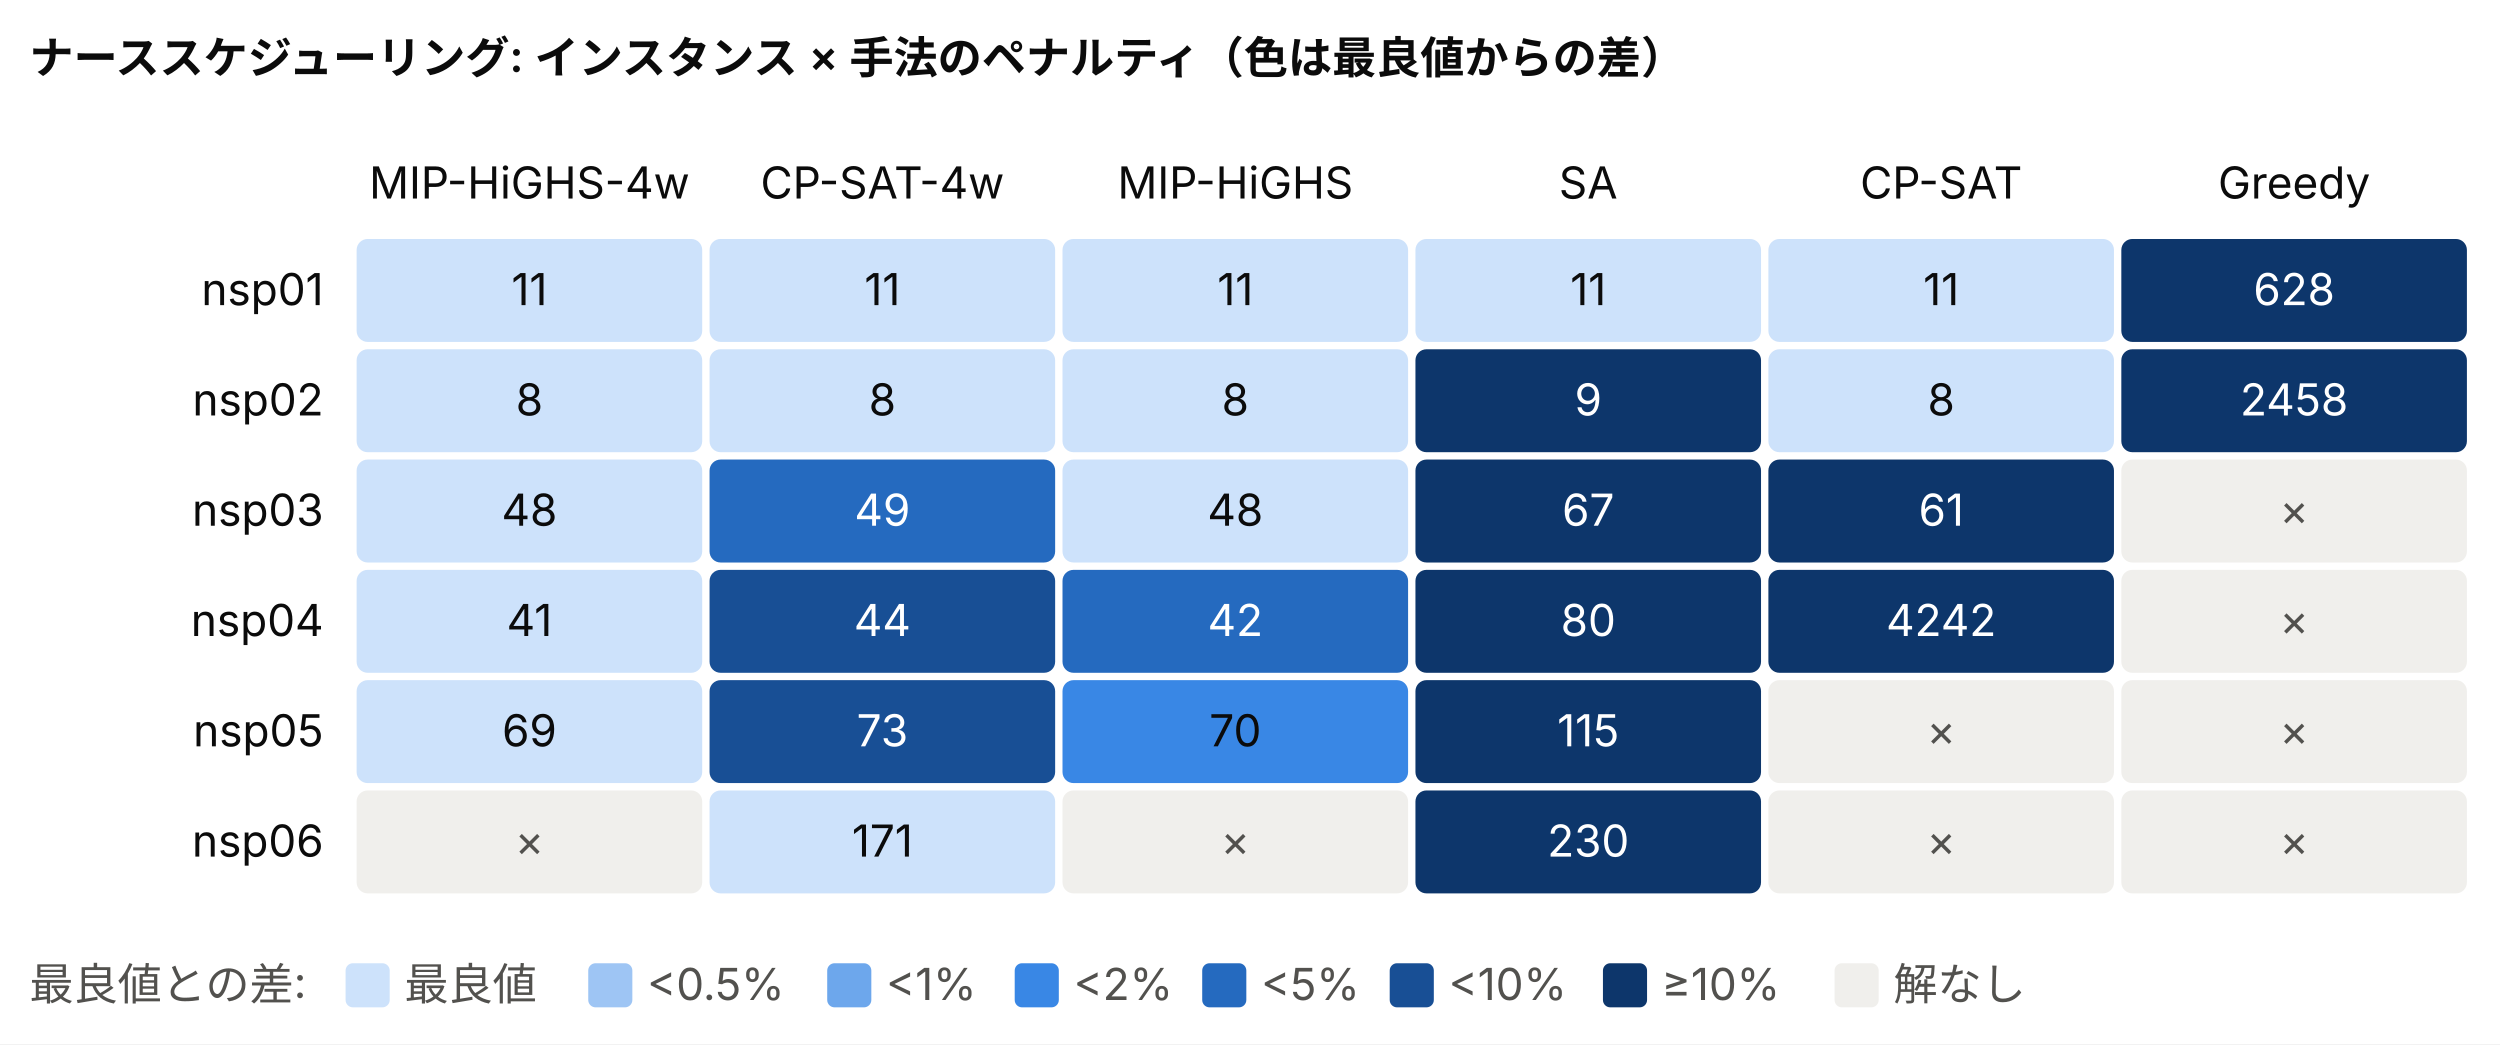
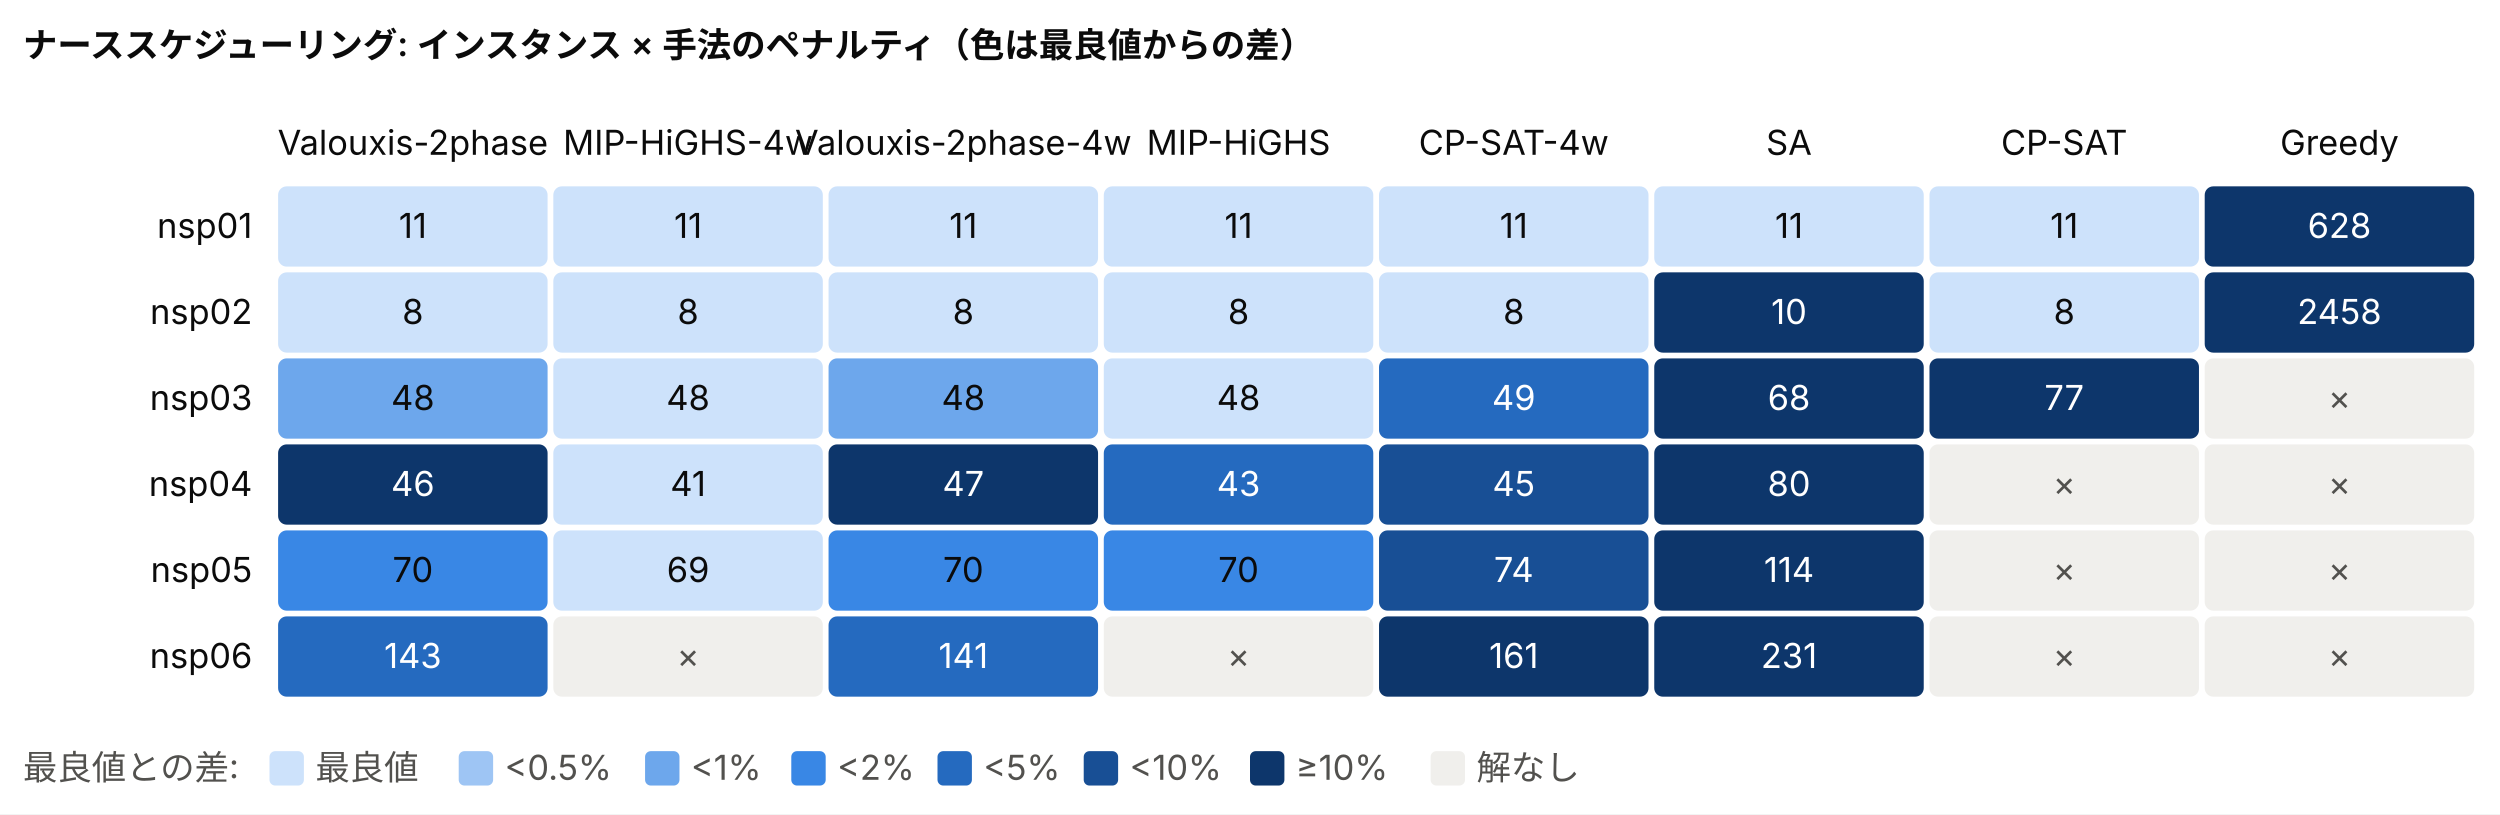
- <svg xmlns="http://www.w3.org/2000/svg" width="680" height="284" viewBox="0 0 680 284" font-family="-apple-system, 'Segoe UI', 'Hiragino Sans', 'Yu Gothic UI', Meiryo, sans-serif" font-size="12">
-   <rect width="680" height="284" fill="#ffffff" />
+ <svg xmlns="http://www.w3.org/2000/svg" width="872" height="284" viewBox="0 0 872 284" font-family="-apple-system, 'Segoe UI', 'Hiragino Sans', 'Yu Gothic UI', Meiryo, sans-serif" font-size="12">
+   <rect width="872" height="284" fill="#ffffff" />
  <text x="8.0" y="20.0" text-anchor="start" fill="#0b0b0b" font-weight="600">ナーススケジューリング: インスタンス × 手法のペナルティ（色は最良値からの差）</text>
-   <text x="144.0" y="54.0" text-anchor="middle" fill="#0b0b0b">MIP-HiGHS-4w</text>
-   <text x="240.0" y="54.0" text-anchor="middle" fill="#0b0b0b">CP-SAT-4w</text>
-   <text x="336.0" y="54.0" text-anchor="middle" fill="#0b0b0b">MIP-HiGHS</text>
-   <text x="432.0" y="54.0" text-anchor="middle" fill="#0b0b0b">SA</text>
-   <text x="528.0" y="54.0" text-anchor="middle" fill="#0b0b0b">CP-SAT</text>
-   <text x="624.0" y="54.0" text-anchor="middle" fill="#0b0b0b">Greedy</text>
+   <text x="144.0" y="54.0" text-anchor="middle" fill="#0b0b0b">Valouxis-2phase</text>
+   <text x="240.0" y="54.0" text-anchor="middle" fill="#0b0b0b">MIP-HiGHS-4w</text>
+   <text x="336.0" y="54.0" text-anchor="middle" fill="#0b0b0b">Valouxis-2phase-4w</text>
+   <text x="432.0" y="54.0" text-anchor="middle" fill="#0b0b0b">MIP-HiGHS</text>
+   <text x="528.0" y="54.0" text-anchor="middle" fill="#0b0b0b">CP-SAT-4w</text>
+   <text x="624.0" y="54.0" text-anchor="middle" fill="#0b0b0b">SA</text>
+   <text x="720.0" y="54.0" text-anchor="middle" fill="#0b0b0b">CP-SAT</text>
+   <text x="816.0" y="54.0" text-anchor="middle" fill="#0b0b0b">Greedy</text>
  <text x="88.0" y="83.0" text-anchor="end" fill="#0b0b0b">nsp01</text>
  <rect x="97" y="65" width="94" height="28" rx="3" fill="#cde2fb" />
  <text x="144.0" y="83.0" text-anchor="middle" fill="#0b0b0b">11</text>
  <rect x="193" y="65" width="94" height="28" rx="3" fill="#cde2fb" />
  <text x="240.0" y="83.0" text-anchor="middle" fill="#0b0b0b">11</text>
  <rect x="289" y="65" width="94" height="28" rx="3" fill="#cde2fb" />
  <text x="336.0" y="83.0" text-anchor="middle" fill="#0b0b0b">11</text>
  <rect x="385" y="65" width="94" height="28" rx="3" fill="#cde2fb" />
  <text x="432.0" y="83.0" text-anchor="middle" fill="#0b0b0b">11</text>
  <rect x="481" y="65" width="94" height="28" rx="3" fill="#cde2fb" />
  <text x="528.0" y="83.0" text-anchor="middle" fill="#0b0b0b">11</text>
-   <rect x="577" y="65" width="94" height="28" rx="3" fill="#0d366b" />
-   <text x="624.0" y="83.0" text-anchor="middle" fill="#ffffff">628</text>
+   <rect x="577" y="65" width="94" height="28" rx="3" fill="#cde2fb" />
+   <text x="624.0" y="83.0" text-anchor="middle" fill="#0b0b0b">11</text>
+   <rect x="673" y="65" width="94" height="28" rx="3" fill="#cde2fb" />
+   <text x="720.0" y="83.0" text-anchor="middle" fill="#0b0b0b">11</text>
+   <rect x="769" y="65" width="94" height="28" rx="3" fill="#0d366b" />
+   <text x="816.0" y="83.0" text-anchor="middle" fill="#ffffff">628</text>
  <text x="88.0" y="113.0" text-anchor="end" fill="#0b0b0b">nsp02</text>
  <rect x="97" y="95" width="94" height="28" rx="3" fill="#cde2fb" />
  <text x="144.0" y="113.0" text-anchor="middle" fill="#0b0b0b">8</text>
  <rect x="193" y="95" width="94" height="28" rx="3" fill="#cde2fb" />
  <text x="240.0" y="113.0" text-anchor="middle" fill="#0b0b0b">8</text>
  <rect x="289" y="95" width="94" height="28" rx="3" fill="#cde2fb" />
  <text x="336.0" y="113.0" text-anchor="middle" fill="#0b0b0b">8</text>
-   <rect x="385" y="95" width="94" height="28" rx="3" fill="#0d366b" />
-   <text x="432.0" y="113.0" text-anchor="middle" fill="#ffffff">9</text>
+   <rect x="385" y="95" width="94" height="28" rx="3" fill="#cde2fb" />
+   <text x="432.0" y="113.0" text-anchor="middle" fill="#0b0b0b">8</text>
  <rect x="481" y="95" width="94" height="28" rx="3" fill="#cde2fb" />
  <text x="528.0" y="113.0" text-anchor="middle" fill="#0b0b0b">8</text>
  <rect x="577" y="95" width="94" height="28" rx="3" fill="#0d366b" />
-   <text x="624.0" y="113.0" text-anchor="middle" fill="#ffffff">2458</text>
+   <text x="624.0" y="113.0" text-anchor="middle" fill="#ffffff">10</text>
+   <rect x="673" y="95" width="94" height="28" rx="3" fill="#cde2fb" />
+   <text x="720.0" y="113.0" text-anchor="middle" fill="#0b0b0b">8</text>
+   <rect x="769" y="95" width="94" height="28" rx="3" fill="#0d366b" />
+   <text x="816.0" y="113.0" text-anchor="middle" fill="#ffffff">2458</text>
  <text x="88.0" y="143.0" text-anchor="end" fill="#0b0b0b">nsp03</text>
-   <rect x="97" y="125" width="94" height="28" rx="3" fill="#cde2fb" />
+   <rect x="97" y="125" width="94" height="28" rx="3" fill="#6da7ec" />
  <text x="144.0" y="143.0" text-anchor="middle" fill="#0b0b0b">48</text>
-   <rect x="193" y="125" width="94" height="28" rx="3" fill="#256abf" />
-   <text x="240.0" y="143.0" text-anchor="middle" fill="#ffffff">49</text>
-   <rect x="289" y="125" width="94" height="28" rx="3" fill="#cde2fb" />
+   <rect x="193" y="125" width="94" height="28" rx="3" fill="#cde2fb" />
+   <text x="240.0" y="143.0" text-anchor="middle" fill="#0b0b0b">48</text>
+   <rect x="289" y="125" width="94" height="28" rx="3" fill="#6da7ec" />
  <text x="336.0" y="143.0" text-anchor="middle" fill="#0b0b0b">48</text>
-   <rect x="385" y="125" width="94" height="28" rx="3" fill="#0d366b" />
-   <text x="432.0" y="143.0" text-anchor="middle" fill="#ffffff">67</text>
-   <rect x="481" y="125" width="94" height="28" rx="3" fill="#0d366b" />
-   <text x="528.0" y="143.0" text-anchor="middle" fill="#ffffff">61</text>
-   <rect x="577" y="125" width="94" height="28" rx="3" fill="#f0efec" />
-   <text x="624.0" y="143.0" text-anchor="middle" fill="#52514e">×</text>
+   <rect x="385" y="125" width="94" height="28" rx="3" fill="#cde2fb" />
+   <text x="432.0" y="143.0" text-anchor="middle" fill="#0b0b0b">48</text>
+   <rect x="481" y="125" width="94" height="28" rx="3" fill="#256abf" />
+   <text x="528.0" y="143.0" text-anchor="middle" fill="#ffffff">49</text>
+   <rect x="577" y="125" width="94" height="28" rx="3" fill="#0d366b" />
+   <text x="624.0" y="143.0" text-anchor="middle" fill="#ffffff">68</text>
+   <rect x="673" y="125" width="94" height="28" rx="3" fill="#0d366b" />
+   <text x="720.0" y="143.0" text-anchor="middle" fill="#ffffff">77</text>
+   <rect x="769" y="125" width="94" height="28" rx="3" fill="#f0efec" />
+   <text x="816.0" y="143.0" text-anchor="middle" fill="#52514e">×</text>
  <text x="88.0" y="173.0" text-anchor="end" fill="#0b0b0b">nsp04</text>
-   <rect x="97" y="155" width="94" height="28" rx="3" fill="#cde2fb" />
-   <text x="144.0" y="173.0" text-anchor="middle" fill="#0b0b0b">41</text>
-   <rect x="193" y="155" width="94" height="28" rx="3" fill="#184f95" />
-   <text x="240.0" y="173.0" text-anchor="middle" fill="#ffffff">44</text>
-   <rect x="289" y="155" width="94" height="28" rx="3" fill="#256abf" />
-   <text x="336.0" y="173.0" text-anchor="middle" fill="#ffffff">42</text>
-   <rect x="385" y="155" width="94" height="28" rx="3" fill="#0d366b" />
-   <text x="432.0" y="173.0" text-anchor="middle" fill="#ffffff">80</text>
-   <rect x="481" y="155" width="94" height="28" rx="3" fill="#0d366b" />
-   <text x="528.0" y="173.0" text-anchor="middle" fill="#ffffff">4242</text>
-   <rect x="577" y="155" width="94" height="28" rx="3" fill="#f0efec" />
-   <text x="624.0" y="173.0" text-anchor="middle" fill="#52514e">×</text>
+   <rect x="97" y="155" width="94" height="28" rx="3" fill="#0d366b" />
+   <text x="144.0" y="173.0" text-anchor="middle" fill="#ffffff">46</text>
+   <rect x="193" y="155" width="94" height="28" rx="3" fill="#cde2fb" />
+   <text x="240.0" y="173.0" text-anchor="middle" fill="#0b0b0b">41</text>
+   <rect x="289" y="155" width="94" height="28" rx="3" fill="#0d366b" />
+   <text x="336.0" y="173.0" text-anchor="middle" fill="#ffffff">47</text>
+   <rect x="385" y="155" width="94" height="28" rx="3" fill="#256abf" />
+   <text x="432.0" y="173.0" text-anchor="middle" fill="#ffffff">43</text>
+   <rect x="481" y="155" width="94" height="28" rx="3" fill="#184f95" />
+   <text x="528.0" y="173.0" text-anchor="middle" fill="#ffffff">45</text>
+   <rect x="577" y="155" width="94" height="28" rx="3" fill="#0d366b" />
+   <text x="624.0" y="173.0" text-anchor="middle" fill="#ffffff">80</text>
+   <rect x="673" y="155" width="94" height="28" rx="3" fill="#f0efec" />
+   <text x="720.0" y="173.0" text-anchor="middle" fill="#52514e">×</text>
+   <rect x="769" y="155" width="94" height="28" rx="3" fill="#f0efec" />
+   <text x="816.0" y="173.0" text-anchor="middle" fill="#52514e">×</text>
  <text x="88.0" y="203.0" text-anchor="end" fill="#0b0b0b">nsp05</text>
-   <rect x="97" y="185" width="94" height="28" rx="3" fill="#cde2fb" />
-   <text x="144.0" y="203.0" text-anchor="middle" fill="#0b0b0b">69</text>
-   <rect x="193" y="185" width="94" height="28" rx="3" fill="#184f95" />
-   <text x="240.0" y="203.0" text-anchor="middle" fill="#ffffff">73</text>
+   <rect x="97" y="185" width="94" height="28" rx="3" fill="#3987e5" />
+   <text x="144.0" y="203.0" text-anchor="middle" fill="#0b0b0b">70</text>
+   <rect x="193" y="185" width="94" height="28" rx="3" fill="#cde2fb" />
+   <text x="240.0" y="203.0" text-anchor="middle" fill="#0b0b0b">69</text>
  <rect x="289" y="185" width="94" height="28" rx="3" fill="#3987e5" />
  <text x="336.0" y="203.0" text-anchor="middle" fill="#0b0b0b">70</text>
-   <rect x="385" y="185" width="94" height="28" rx="3" fill="#0d366b" />
-   <text x="432.0" y="203.0" text-anchor="middle" fill="#ffffff">115</text>
-   <rect x="481" y="185" width="94" height="28" rx="3" fill="#f0efec" />
-   <text x="528.0" y="203.0" text-anchor="middle" fill="#52514e">×</text>
-   <rect x="577" y="185" width="94" height="28" rx="3" fill="#f0efec" />
-   <text x="624.0" y="203.0" text-anchor="middle" fill="#52514e">×</text>
+   <rect x="385" y="185" width="94" height="28" rx="3" fill="#3987e5" />
+   <text x="432.0" y="203.0" text-anchor="middle" fill="#0b0b0b">70</text>
+   <rect x="481" y="185" width="94" height="28" rx="3" fill="#184f95" />
+   <text x="528.0" y="203.0" text-anchor="middle" fill="#ffffff">74</text>
+   <rect x="577" y="185" width="94" height="28" rx="3" fill="#0d366b" />
+   <text x="624.0" y="203.0" text-anchor="middle" fill="#ffffff">114</text>
+   <rect x="673" y="185" width="94" height="28" rx="3" fill="#f0efec" />
+   <text x="720.0" y="203.0" text-anchor="middle" fill="#52514e">×</text>
+   <rect x="769" y="185" width="94" height="28" rx="3" fill="#f0efec" />
+   <text x="816.0" y="203.0" text-anchor="middle" fill="#52514e">×</text>
  <text x="88.0" y="233.0" text-anchor="end" fill="#0b0b0b">nsp06</text>
-   <rect x="97" y="215" width="94" height="28" rx="3" fill="#f0efec" />
-   <text x="144.0" y="233.0" text-anchor="middle" fill="#52514e">×</text>
-   <rect x="193" y="215" width="94" height="28" rx="3" fill="#cde2fb" />
-   <text x="240.0" y="233.0" text-anchor="middle" fill="#0b0b0b">171</text>
-   <rect x="289" y="215" width="94" height="28" rx="3" fill="#f0efec" />
-   <text x="336.0" y="233.0" text-anchor="middle" fill="#52514e">×</text>
-   <rect x="385" y="215" width="94" height="28" rx="3" fill="#0d366b" />
-   <text x="432.0" y="233.0" text-anchor="middle" fill="#ffffff">230</text>
-   <rect x="481" y="215" width="94" height="28" rx="3" fill="#f0efec" />
-   <text x="528.0" y="233.0" text-anchor="middle" fill="#52514e">×</text>
-   <rect x="577" y="215" width="94" height="28" rx="3" fill="#f0efec" />
-   <text x="624.0" y="233.0" text-anchor="middle" fill="#52514e">×</text>
+   <rect x="97" y="215" width="94" height="28" rx="3" fill="#256abf" />
+   <text x="144.0" y="233.0" text-anchor="middle" fill="#ffffff">143</text>
+   <rect x="193" y="215" width="94" height="28" rx="3" fill="#f0efec" />
+   <text x="240.0" y="233.0" text-anchor="middle" fill="#52514e">×</text>
+   <rect x="289" y="215" width="94" height="28" rx="3" fill="#256abf" />
+   <text x="336.0" y="233.0" text-anchor="middle" fill="#ffffff">141</text>
+   <rect x="385" y="215" width="94" height="28" rx="3" fill="#f0efec" />
+   <text x="432.0" y="233.0" text-anchor="middle" fill="#52514e">×</text>
+   <rect x="481" y="215" width="94" height="28" rx="3" fill="#0d366b" />
+   <text x="528.0" y="233.0" text-anchor="middle" fill="#ffffff">161</text>
+   <rect x="577" y="215" width="94" height="28" rx="3" fill="#0d366b" />
+   <text x="624.0" y="233.0" text-anchor="middle" fill="#ffffff">231</text>
+   <rect x="673" y="215" width="94" height="28" rx="3" fill="#f0efec" />
+   <text x="720.0" y="233.0" text-anchor="middle" fill="#52514e">×</text>
+   <rect x="769" y="215" width="94" height="28" rx="3" fill="#f0efec" />
+   <text x="816.0" y="233.0" text-anchor="middle" fill="#52514e">×</text>
  <text x="8.0" y="272.0" text-anchor="start" fill="#52514e">最良値との差:</text>
  <rect x="94" y="262" width="12" height="12" rx="2" fill="#cde2fb" />
  <text x="110.0" y="272.0" text-anchor="start" fill="#52514e">最良値</text>
  <rect x="160" y="262" width="12" height="12" rx="2" fill="#9ec5f4" />
  <text x="176.0" y="272.0" text-anchor="start" fill="#52514e">&lt;0.5%</text>
  <rect x="225" y="262" width="12" height="12" rx="2" fill="#6da7ec" />
  <text x="241.0" y="272.0" text-anchor="start" fill="#52514e">&lt;1%</text>
  <rect x="276" y="262" width="12" height="12" rx="2" fill="#3987e5" />
  <text x="292.0" y="272.0" text-anchor="start" fill="#52514e">&lt;2%</text>
  <rect x="327" y="262" width="12" height="12" rx="2" fill="#256abf" />
  <text x="343.0" y="272.0" text-anchor="start" fill="#52514e">&lt;5%</text>
  <rect x="378" y="262" width="12" height="12" rx="2" fill="#184f95" />
  <text x="394.0" y="272.0" text-anchor="start" fill="#52514e">&lt;10%</text>
  <rect x="436" y="262" width="12" height="12" rx="2" fill="#0d366b" />
  <text x="452.0" y="272.0" text-anchor="start" fill="#52514e">≥10%</text>
  <rect x="499" y="262" width="12" height="12" rx="2" fill="#f0efec" />
  <text x="515.0" y="272.0" text-anchor="start" fill="#52514e">解なし</text>
</svg>
